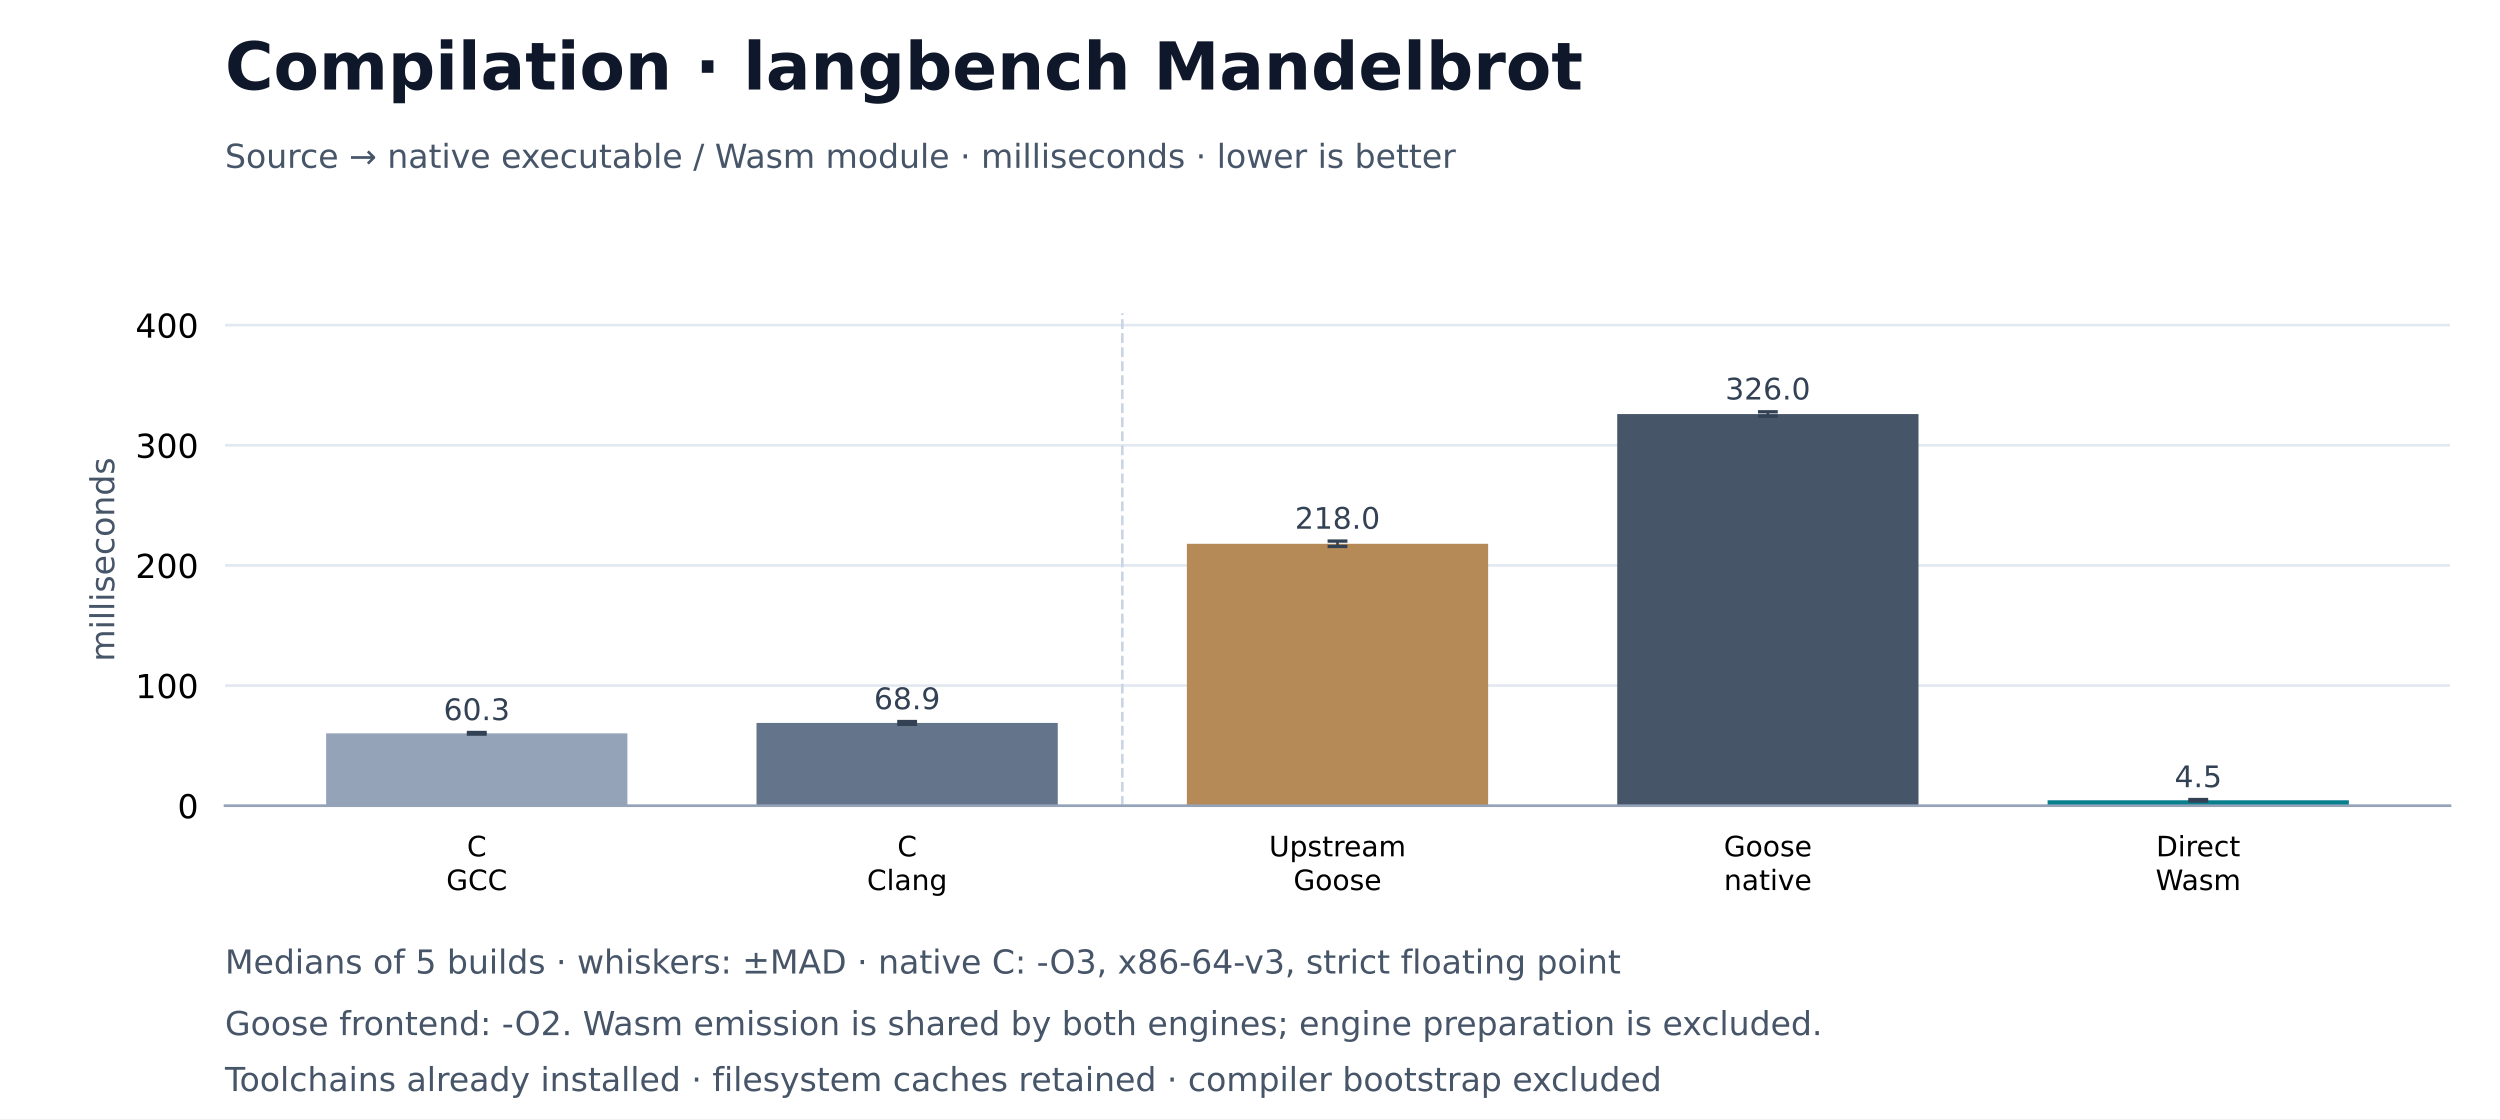
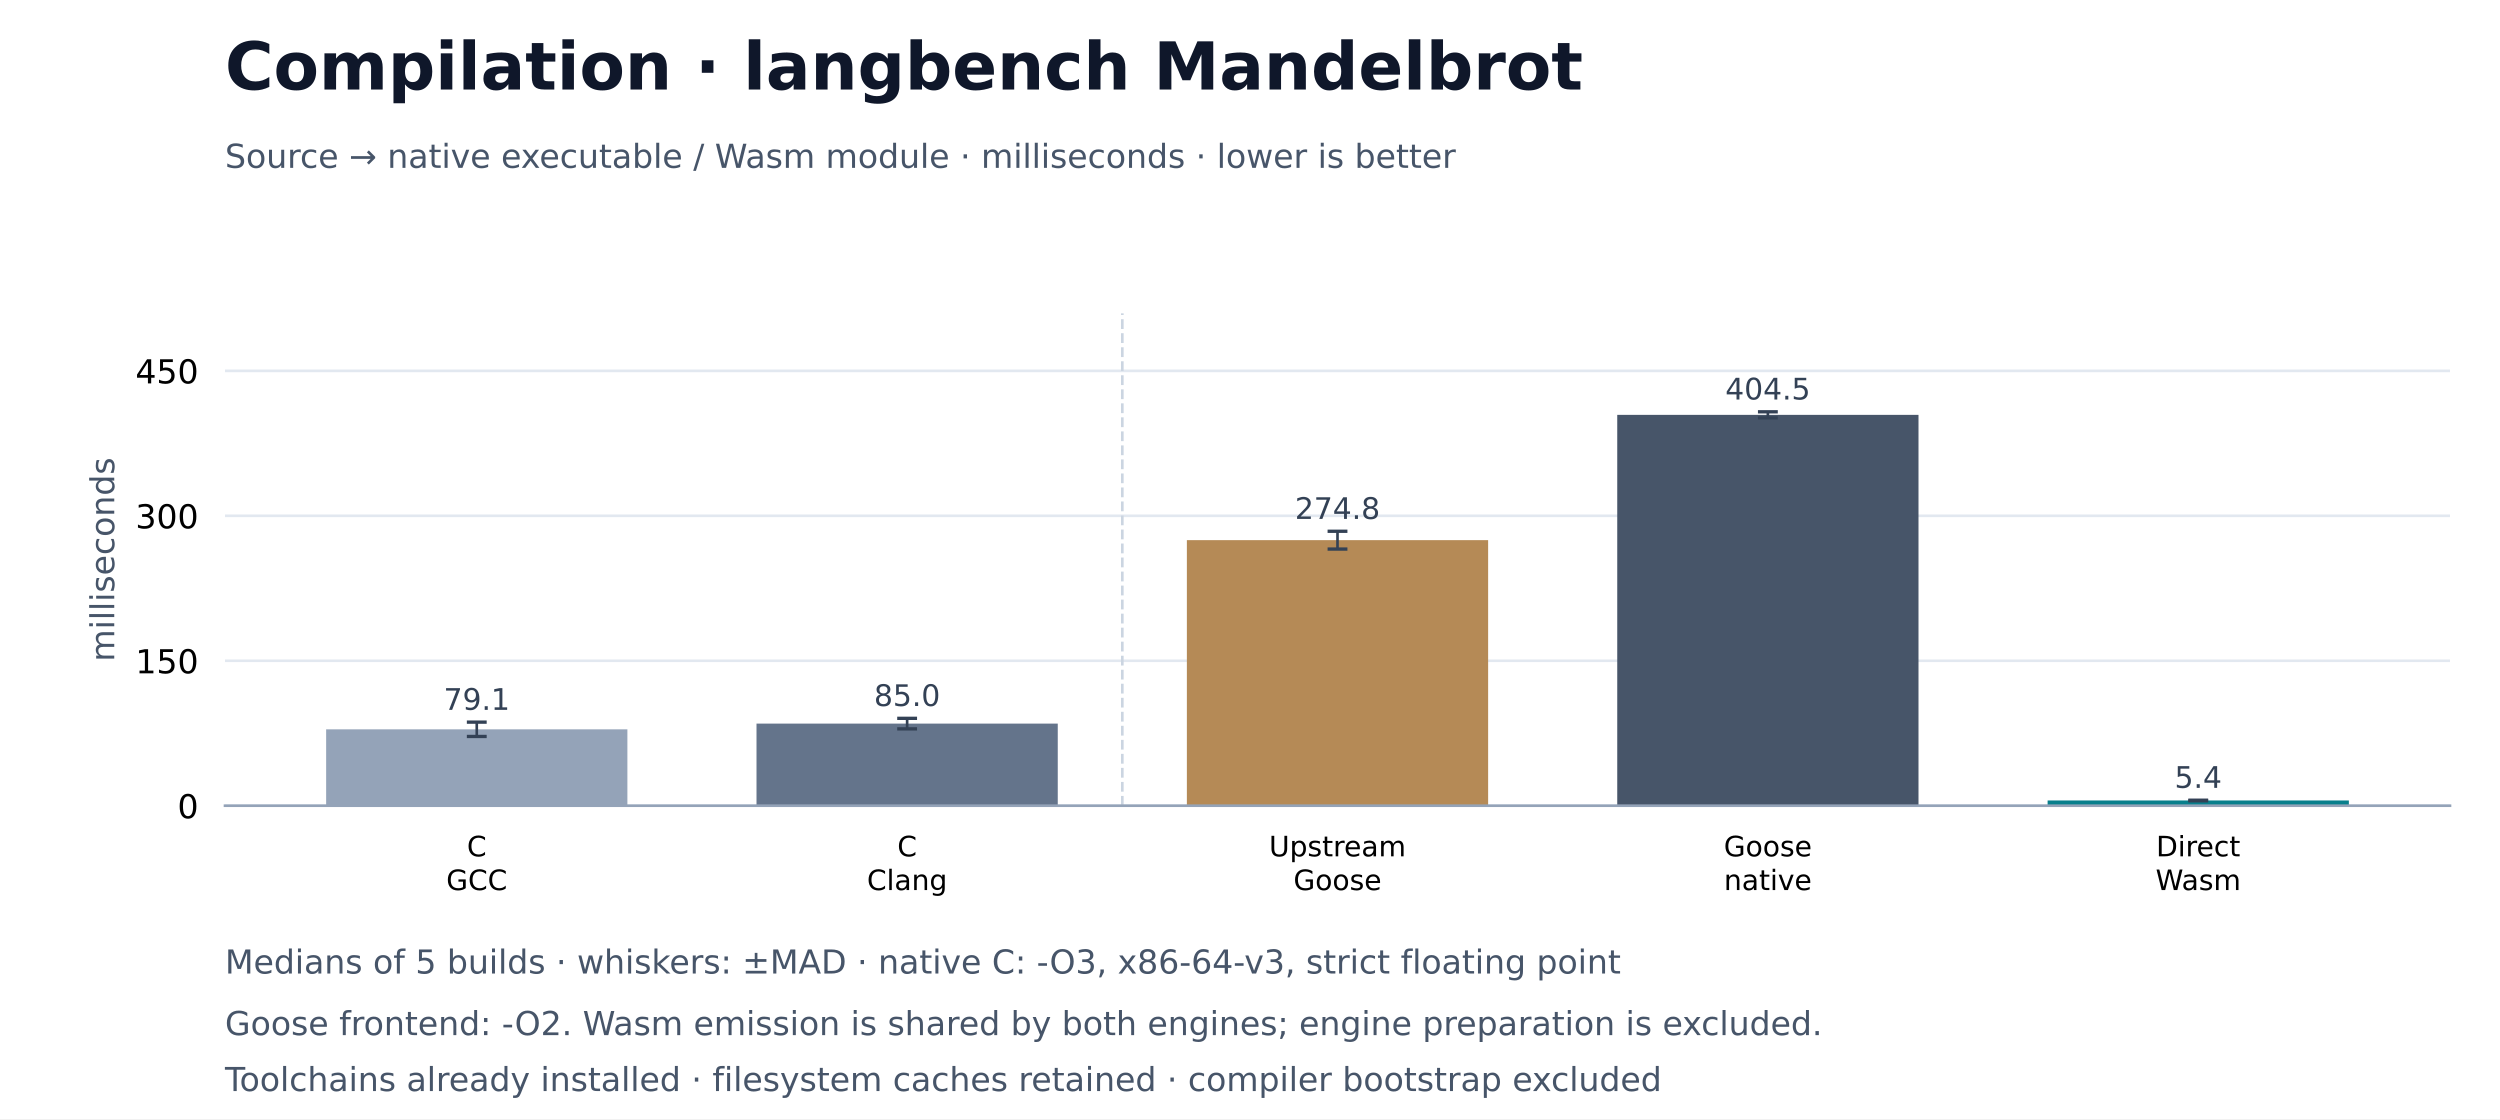
<svg xmlns="http://www.w3.org/2000/svg" xmlns:xlink="http://www.w3.org/1999/xlink" width="756pt" height="338.4pt" viewBox="0 0 756 338.4" version="1.1">
  <defs>
    <style type="text/css">*{stroke-linejoin: round; stroke-linecap: butt}</style>
  </defs>
  <g id="figure_1">
    <g id="patch_1">
      <path d="M 0 338.4 L 756 338.4 L 756 0 L 0 0 z " style="fill: #ffffff" />
    </g>
    <g id="axes_1">
      <g id="patch_2">
        <path d="M 68.04 243.648 L 740.88 243.648 L 740.88 94.752 L 68.04 94.752 z " style="fill: #ffffff" />
      </g>
      <g id="matplotlib.axis_1">
        <g id="xtick_1">
          <g id="line2d_1" />
          <g id="text_1">
            <text style="font-size: 8.5px; font-family: 'DejaVu Sans'" transform="translate(141.206 258.9568)">C</text>
            <text style="font-size: 8.5px; font-family: 'DejaVu Sans'" transform="translate(134.9453 269.1585)">GCC</text>
          </g>
        </g>
        <g id="xtick_2">
          <g id="line2d_2" />
          <g id="text_2">
            <text style="font-size: 8.5px; font-family: 'DejaVu Sans'" transform="translate(271.3492 258.9568)">C</text>
            <text style="font-size: 8.5px; font-family: 'DejaVu Sans'" transform="translate(262.1725 269.1592)">Clang</text>
          </g>
        </g>
        <g id="xtick_3">
          <g id="line2d_3" />
          <g id="text_3">
            <text style="font-size: 8.5px; font-family: 'DejaVu Sans'" transform="translate(383.7585 258.9568)">Upstream</text>
            <text style="font-size: 8.5px; font-family: 'DejaVu Sans'" transform="translate(391.1369 269.1585)">Goose</text>
          </g>
        </g>
        <g id="xtick_4">
          <g id="line2d_4" />
          <g id="text_4">
            <text style="font-size: 8.5px; font-family: 'DejaVu Sans'" transform="translate(521.28 258.9568)">Goose</text>
            <text style="font-size: 8.5px; font-family: 'DejaVu Sans'" transform="translate(521.3279 269.1592)">native</text>
          </g>
        </g>
        <g id="xtick_5">
          <g id="line2d_5" />
          <g id="text_5">
            <text style="font-size: 8.5px; font-family: 'DejaVu Sans'" transform="translate(652.0215 258.9575)">Direct</text>
            <text style="font-size: 8.5px; font-family: 'DejaVu Sans'" transform="translate(651.8575 269.1592)">Wasm</text>
          </g>
        </g>
      </g>
      <g id="matplotlib.axis_2">
        <g id="ytick_1">
          <g id="line2d_6">
            <path d="M 68.04 243.648 L 740.88 243.648 " clip-path="url(#pc4e67d13fe)" style="fill: none; stroke: #e2e8f0; stroke-width: 0.8; stroke-linecap: square" />
          </g>
          <g id="line2d_7" />
          <g id="text_6">
            <text style="font-size: 10px; font-family: 'DejaVu Sans'; text-anchor: end" x="60.04" y="247.447" transform="rotate(-0 60.04 247.4468)">0</text>
          </g>
        </g>
        <g id="ytick_2">
          <g id="line2d_8">
-             <path d="M 68.04 207.316 L 740.88 207.316 " clip-path="url(#pc4e67d13fe)" style="fill: none; stroke: #e2e8f0; stroke-width: 0.8; stroke-linecap: square" />
+             <path d="M 68.04 199.814 L 740.88 199.814 " clip-path="url(#pc4e67d13fe)" style="fill: none; stroke: #e2e8f0; stroke-width: 0.8; stroke-linecap: square" />
          </g>
          <g id="line2d_9" />
          <g id="text_7">
-             <text style="font-size: 10px; font-family: 'DejaVu Sans'; text-anchor: end" x="60.04" y="211.115" transform="rotate(-0 60.04 211.1148)">100</text>
+             <text style="font-size: 10px; font-family: 'DejaVu Sans'; text-anchor: end" x="60.04" y="203.613" transform="rotate(-0 60.04 203.6133)">150</text>
          </g>
        </g>
        <g id="ytick_3">
          <g id="line2d_10">
-             <path d="M 68.04 170.984 L 740.88 170.984 " clip-path="url(#pc4e67d13fe)" style="fill: none; stroke: #e2e8f0; stroke-width: 0.8; stroke-linecap: square" />
+             <path d="M 68.04 155.981 L 740.88 155.981 " clip-path="url(#pc4e67d13fe)" style="fill: none; stroke: #e2e8f0; stroke-width: 0.8; stroke-linecap: square" />
          </g>
          <g id="line2d_11" />
          <g id="text_8">
-             <text style="font-size: 10px; font-family: 'DejaVu Sans'; text-anchor: end" x="60.04" y="174.783" transform="rotate(-0 60.04 174.7827)">200</text>
+             <text style="font-size: 10px; font-family: 'DejaVu Sans'; text-anchor: end" x="60.04" y="159.78" transform="rotate(-0 60.04 159.7797)">300</text>
          </g>
        </g>
        <g id="ytick_4">
          <g id="line2d_12">
-             <path d="M 68.04 134.652 L 740.88 134.652 " clip-path="url(#pc4e67d13fe)" style="fill: none; stroke: #e2e8f0; stroke-width: 0.8; stroke-linecap: square" />
+             <path d="M 68.04 112.147 L 740.88 112.147 " clip-path="url(#pc4e67d13fe)" style="fill: none; stroke: #e2e8f0; stroke-width: 0.8; stroke-linecap: square" />
          </g>
          <g id="line2d_13" />
          <g id="text_9">
-             <text style="font-size: 10px; font-family: 'DejaVu Sans'; text-anchor: end" x="60.04" y="138.451" transform="rotate(-0 60.04 138.4507)">300</text>
+             <text style="font-size: 10px; font-family: 'DejaVu Sans'; text-anchor: end" x="60.04" y="115.946" transform="rotate(-0 60.04 115.9461)">450</text>
          </g>
        </g>
-         <g id="ytick_5">
-           <g id="line2d_14">
-             <path d="M 68.04 98.32 L 740.88 98.32 " clip-path="url(#pc4e67d13fe)" style="fill: none; stroke: #e2e8f0; stroke-width: 0.8; stroke-linecap: square" />
-           </g>
-           <g id="line2d_15" />
-           <g id="text_10">
-             <text style="font-size: 10px; font-family: 'DejaVu Sans'; text-anchor: end" x="60.04" y="102.119" transform="rotate(-0 60.04 102.1186)">400</text>
-           </g>
-         </g>
-         <g id="text_11">
+         <g id="text_10">
          <text style="font-size: 10px; font-family: 'DejaVu Sans'; text-anchor: middle; fill: #475569" x="34.55" y="169.2" transform="rotate(-90 34.55016 169.2)">milliseconds</text>
        </g>
      </g>
      <g id="patch_3">
-         <path d="M 98.624 243.648 L 189.724 243.648 L 189.724 221.752 L 98.624 221.752 z " clip-path="url(#pc4e67d13fe)" style="fill: #94a3b8" />
+         <path d="M 98.624 243.648 L 189.724 243.648 L 189.724 220.545 L 98.624 220.545 z " clip-path="url(#pc4e67d13fe)" style="fill: #94a3b8" />
      </g>
      <g id="patch_4">
-         <path d="M 228.767 243.648 L 319.867 243.648 L 319.867 218.611 L 228.767 218.611 z " clip-path="url(#pc4e67d13fe)" style="fill: #64748b" />
+         <path d="M 228.767 243.648 L 319.867 243.648 L 319.867 218.815 L 228.767 218.815 z " clip-path="url(#pc4e67d13fe)" style="fill: #64748b" />
      </g>
      <g id="patch_5">
-         <path d="M 358.91 243.648 L 450.01 243.648 L 450.01 164.436 L 358.91 164.436 z " clip-path="url(#pc4e67d13fe)" style="fill: #b58a56" />
+         <path d="M 358.91 243.648 L 450.01 243.648 L 450.01 163.345 L 358.91 163.345 z " clip-path="url(#pc4e67d13fe)" style="fill: #b58a56" />
      </g>
      <g id="patch_6">
-         <path d="M 489.053 243.648 L 580.153 243.648 L 580.153 125.206 L 489.053 125.206 z " clip-path="url(#pc4e67d13fe)" style="fill: #475569" />
+         <path d="M 489.053 243.648 L 580.153 243.648 L 580.153 125.45 L 489.053 125.45 z " clip-path="url(#pc4e67d13fe)" style="fill: #475569" />
      </g>
      <g id="patch_7">
-         <path d="M 619.196 243.648 L 710.296 243.648 L 710.296 241.999 L 619.196 241.999 z " clip-path="url(#pc4e67d13fe)" style="fill: #087f8c" />
+         <path d="M 619.196 243.648 L 710.296 243.648 L 710.296 242.07 L 619.196 242.07 z " clip-path="url(#pc4e67d13fe)" style="fill: #087f8c" />
      </g>
      <g id="LineCollection_1">
-         <path d="M 144.174 222.016 L 144.174 221.487 " clip-path="url(#pc4e67d13fe)" style="fill: none; stroke: #334155; stroke-width: 0.8" />
-         <path d="M 274.317 219.041 L 274.317 218.181 " clip-path="url(#pc4e67d13fe)" style="fill: none; stroke: #334155; stroke-width: 0.8" />
-         <path d="M 404.46 165.256 L 404.46 163.615 " clip-path="url(#pc4e67d13fe)" style="fill: none; stroke: #334155; stroke-width: 0.8" />
-         <path d="M 534.603 125.881 L 534.603 124.531 " clip-path="url(#pc4e67d13fe)" style="fill: none; stroke: #334155; stroke-width: 0.8" />
-         <path d="M 664.746 242.229 L 664.746 241.769 " clip-path="url(#pc4e67d13fe)" style="fill: none; stroke: #334155; stroke-width: 0.8" />
+         <path d="M 144.174 222.712 L 144.174 218.377 " clip-path="url(#pc4e67d13fe)" style="fill: none; stroke: #334155; stroke-width: 0.8" />
+         <path d="M 274.317 220.406 L 274.317 217.223 " clip-path="url(#pc4e67d13fe)" style="fill: none; stroke: #334155; stroke-width: 0.8" />
+         <path d="M 404.46 166.035 L 404.46 160.655 " clip-path="url(#pc4e67d13fe)" style="fill: none; stroke: #334155; stroke-width: 0.8" />
+         <path d="M 534.603 126.369 L 534.603 124.531 " clip-path="url(#pc4e67d13fe)" style="fill: none; stroke: #334155; stroke-width: 0.8" />
+         <path d="M 664.746 242.171 L 664.746 241.97 " clip-path="url(#pc4e67d13fe)" style="fill: none; stroke: #334155; stroke-width: 0.8" />
      </g>
-       <g id="line2d_16">
+       <g id="line2d_14">
        <defs>
          <path id="md6abe20cdd" d="M 3 0 L -3 -0 " style="stroke: #334155" />
        </defs>
        <g clip-path="url(#pc4e67d13fe)">
-           <use xlink:href="#md6abe20cdd" x="144.174" y="222.016" style="fill: #1f77b4; stroke: #334155" />
-           <use xlink:href="#md6abe20cdd" x="274.317" y="219.041" style="fill: #1f77b4; stroke: #334155" />
-           <use xlink:href="#md6abe20cdd" x="404.46" y="165.256" style="fill: #1f77b4; stroke: #334155" />
-           <use xlink:href="#md6abe20cdd" x="534.603" y="125.881" style="fill: #1f77b4; stroke: #334155" />
-           <use xlink:href="#md6abe20cdd" x="664.746" y="242.229" style="fill: #1f77b4; stroke: #334155" />
+           <use xlink:href="#md6abe20cdd" x="144.174" y="222.712" style="fill: #1f77b4; stroke: #334155" />
+           <use xlink:href="#md6abe20cdd" x="274.317" y="220.406" style="fill: #1f77b4; stroke: #334155" />
+           <use xlink:href="#md6abe20cdd" x="404.46" y="166.035" style="fill: #1f77b4; stroke: #334155" />
+           <use xlink:href="#md6abe20cdd" x="534.603" y="126.369" style="fill: #1f77b4; stroke: #334155" />
+           <use xlink:href="#md6abe20cdd" x="664.746" y="242.171" style="fill: #1f77b4; stroke: #334155" />
        </g>
      </g>
-       <g id="line2d_17">
+       <g id="line2d_15">
        <g clip-path="url(#pc4e67d13fe)">
-           <use xlink:href="#md6abe20cdd" x="144.174" y="221.487" style="fill: #1f77b4; stroke: #334155" />
-           <use xlink:href="#md6abe20cdd" x="274.317" y="218.181" style="fill: #1f77b4; stroke: #334155" />
-           <use xlink:href="#md6abe20cdd" x="404.46" y="163.615" style="fill: #1f77b4; stroke: #334155" />
+           <use xlink:href="#md6abe20cdd" x="144.174" y="218.377" style="fill: #1f77b4; stroke: #334155" />
+           <use xlink:href="#md6abe20cdd" x="274.317" y="217.223" style="fill: #1f77b4; stroke: #334155" />
+           <use xlink:href="#md6abe20cdd" x="404.46" y="160.655" style="fill: #1f77b4; stroke: #334155" />
          <use xlink:href="#md6abe20cdd" x="534.603" y="124.531" style="fill: #1f77b4; stroke: #334155" />
-           <use xlink:href="#md6abe20cdd" x="664.746" y="241.769" style="fill: #1f77b4; stroke: #334155" />
+           <use xlink:href="#md6abe20cdd" x="664.746" y="241.97" style="fill: #1f77b4; stroke: #334155" />
        </g>
      </g>
-       <g id="line2d_18">
+       <g id="line2d_16">
        <path d="M 339.388 243.648 L 339.388 94.752 " clip-path="url(#pc4e67d13fe)" style="fill: none; stroke-dasharray: 2.96,1.28; stroke-dashoffset: 0; stroke: #cbd5e1; stroke-width: 0.8" />
      </g>
      <g id="patch_8">
        <path d="M 68.04 243.648 L 740.88 243.648 " style="fill: none; stroke: #94a3b8; stroke-width: 0.8; stroke-linejoin: miter; stroke-linecap: square" />
      </g>
+       <g id="text_11">
+         <text style="font-size: 9px; font-family: 'DejaVu Sans'; text-anchor: middle; fill: #334155" x="144.174" y="214.654" transform="rotate(-0 144.1737 214.6543)">79.1</text>
+       </g>
      <g id="text_12">
-         <text style="font-size: 9px; font-family: 'DejaVu Sans'; text-anchor: middle; fill: #334155" x="144.174" y="217.765" transform="rotate(-0 144.1737 217.7648)">60.3</text>
+         <text style="font-size: 9px; font-family: 'DejaVu Sans'; text-anchor: middle; fill: #334155" x="274.317" y="213.501" transform="rotate(-0 274.3169 213.5008)">85.0</text>
      </g>
      <g id="text_13">
-         <text style="font-size: 9px; font-family: 'DejaVu Sans'; text-anchor: middle; fill: #334155" x="274.317" y="214.458" transform="rotate(-0 274.3169 214.4584)">68.9</text>
+         <text style="font-size: 9px; font-family: 'DejaVu Sans'; text-anchor: middle; fill: #334155" x="404.46" y="156.933" transform="rotate(-0 404.46 156.9326)">274.8</text>
      </g>
      <g id="text_14">
-         <text style="font-size: 9px; font-family: 'DejaVu Sans'; text-anchor: middle; fill: #334155" x="404.46" y="159.893" transform="rotate(-0 404.46 159.8929)">218.0</text>
+         <text style="font-size: 9px; font-family: 'DejaVu Sans'; text-anchor: middle; fill: #334155" x="534.603" y="120.809" transform="rotate(-0 534.6031 120.8088)">404.5</text>
      </g>
      <g id="text_15">
-         <text style="font-size: 9px; font-family: 'DejaVu Sans'; text-anchor: middle; fill: #334155" x="534.603" y="120.809" transform="rotate(-0 534.6031 120.8088)">326.0</text>
-       </g>
-       <g id="text_16">
-         <text style="font-size: 9px; font-family: 'DejaVu Sans'; text-anchor: middle; fill: #334155" x="664.746" y="238.047" transform="rotate(-0 664.7463 238.0467)">4.5</text>
+         <text style="font-size: 9px; font-family: 'DejaVu Sans'; text-anchor: middle; fill: #334155" x="664.746" y="238.248" transform="rotate(-0 664.7463 238.2476)">5.4</text>
      </g>
    </g>
-     <g id="text_17">
+     <g id="text_16">
      <text style="font-weight: 700; font-size: 20px; font-family: 'DejaVu Sans'; text-anchor: start; fill: #0f172a" x="68.04" y="27.072" transform="rotate(-0 68.04 27.072)">Compilation · langbench Mandelbrot</text>
    </g>
-     <g id="text_18">
+     <g id="text_17">
      <text style="font-size: 10px; font-family: 'DejaVu Sans'; text-anchor: start; fill: #475569" x="68.04" y="50.76" transform="rotate(-0 68.04 50.76)">Source → native executable / Wasm module · milliseconds · lower is better</text>
    </g>
-     <g id="text_19">
+     <g id="text_18">
      <text style="font-size: 10px; font-family: 'DejaVu Sans'; text-anchor: start; fill: #475569" x="68.04" y="294.408" transform="rotate(-0 68.04 294.408)">Medians of 5 builds · whiskers: ±MAD · native C: -O3, x86-64-v3, strict floating point</text>
    </g>
-     <g id="text_20">
+     <g id="text_19">
      <text style="font-size: 10px; font-family: 'DejaVu Sans'; text-anchor: start; fill: #475569" x="68.04" y="313.02" transform="rotate(-0 68.04 313.02)">Goose frontend: -O2. Wasm emission is shared by both engines; engine preparation is excluded.</text>
    </g>
-     <g id="text_21">
+     <g id="text_20">
      <text style="font-size: 10px; font-family: 'DejaVu Sans'; text-anchor: start; fill: #475569" x="68.04" y="329.94" transform="rotate(-0 68.04 329.94)">Toolchains already installed · filesystem caches retained · compiler bootstrap excluded</text>
    </g>
  </g>
  <defs>
    <clipPath id="pc4e67d13fe">
      <rect x="68.04" y="94.752" width="672.84" height="148.896" />
    </clipPath>
  </defs>
</svg>
